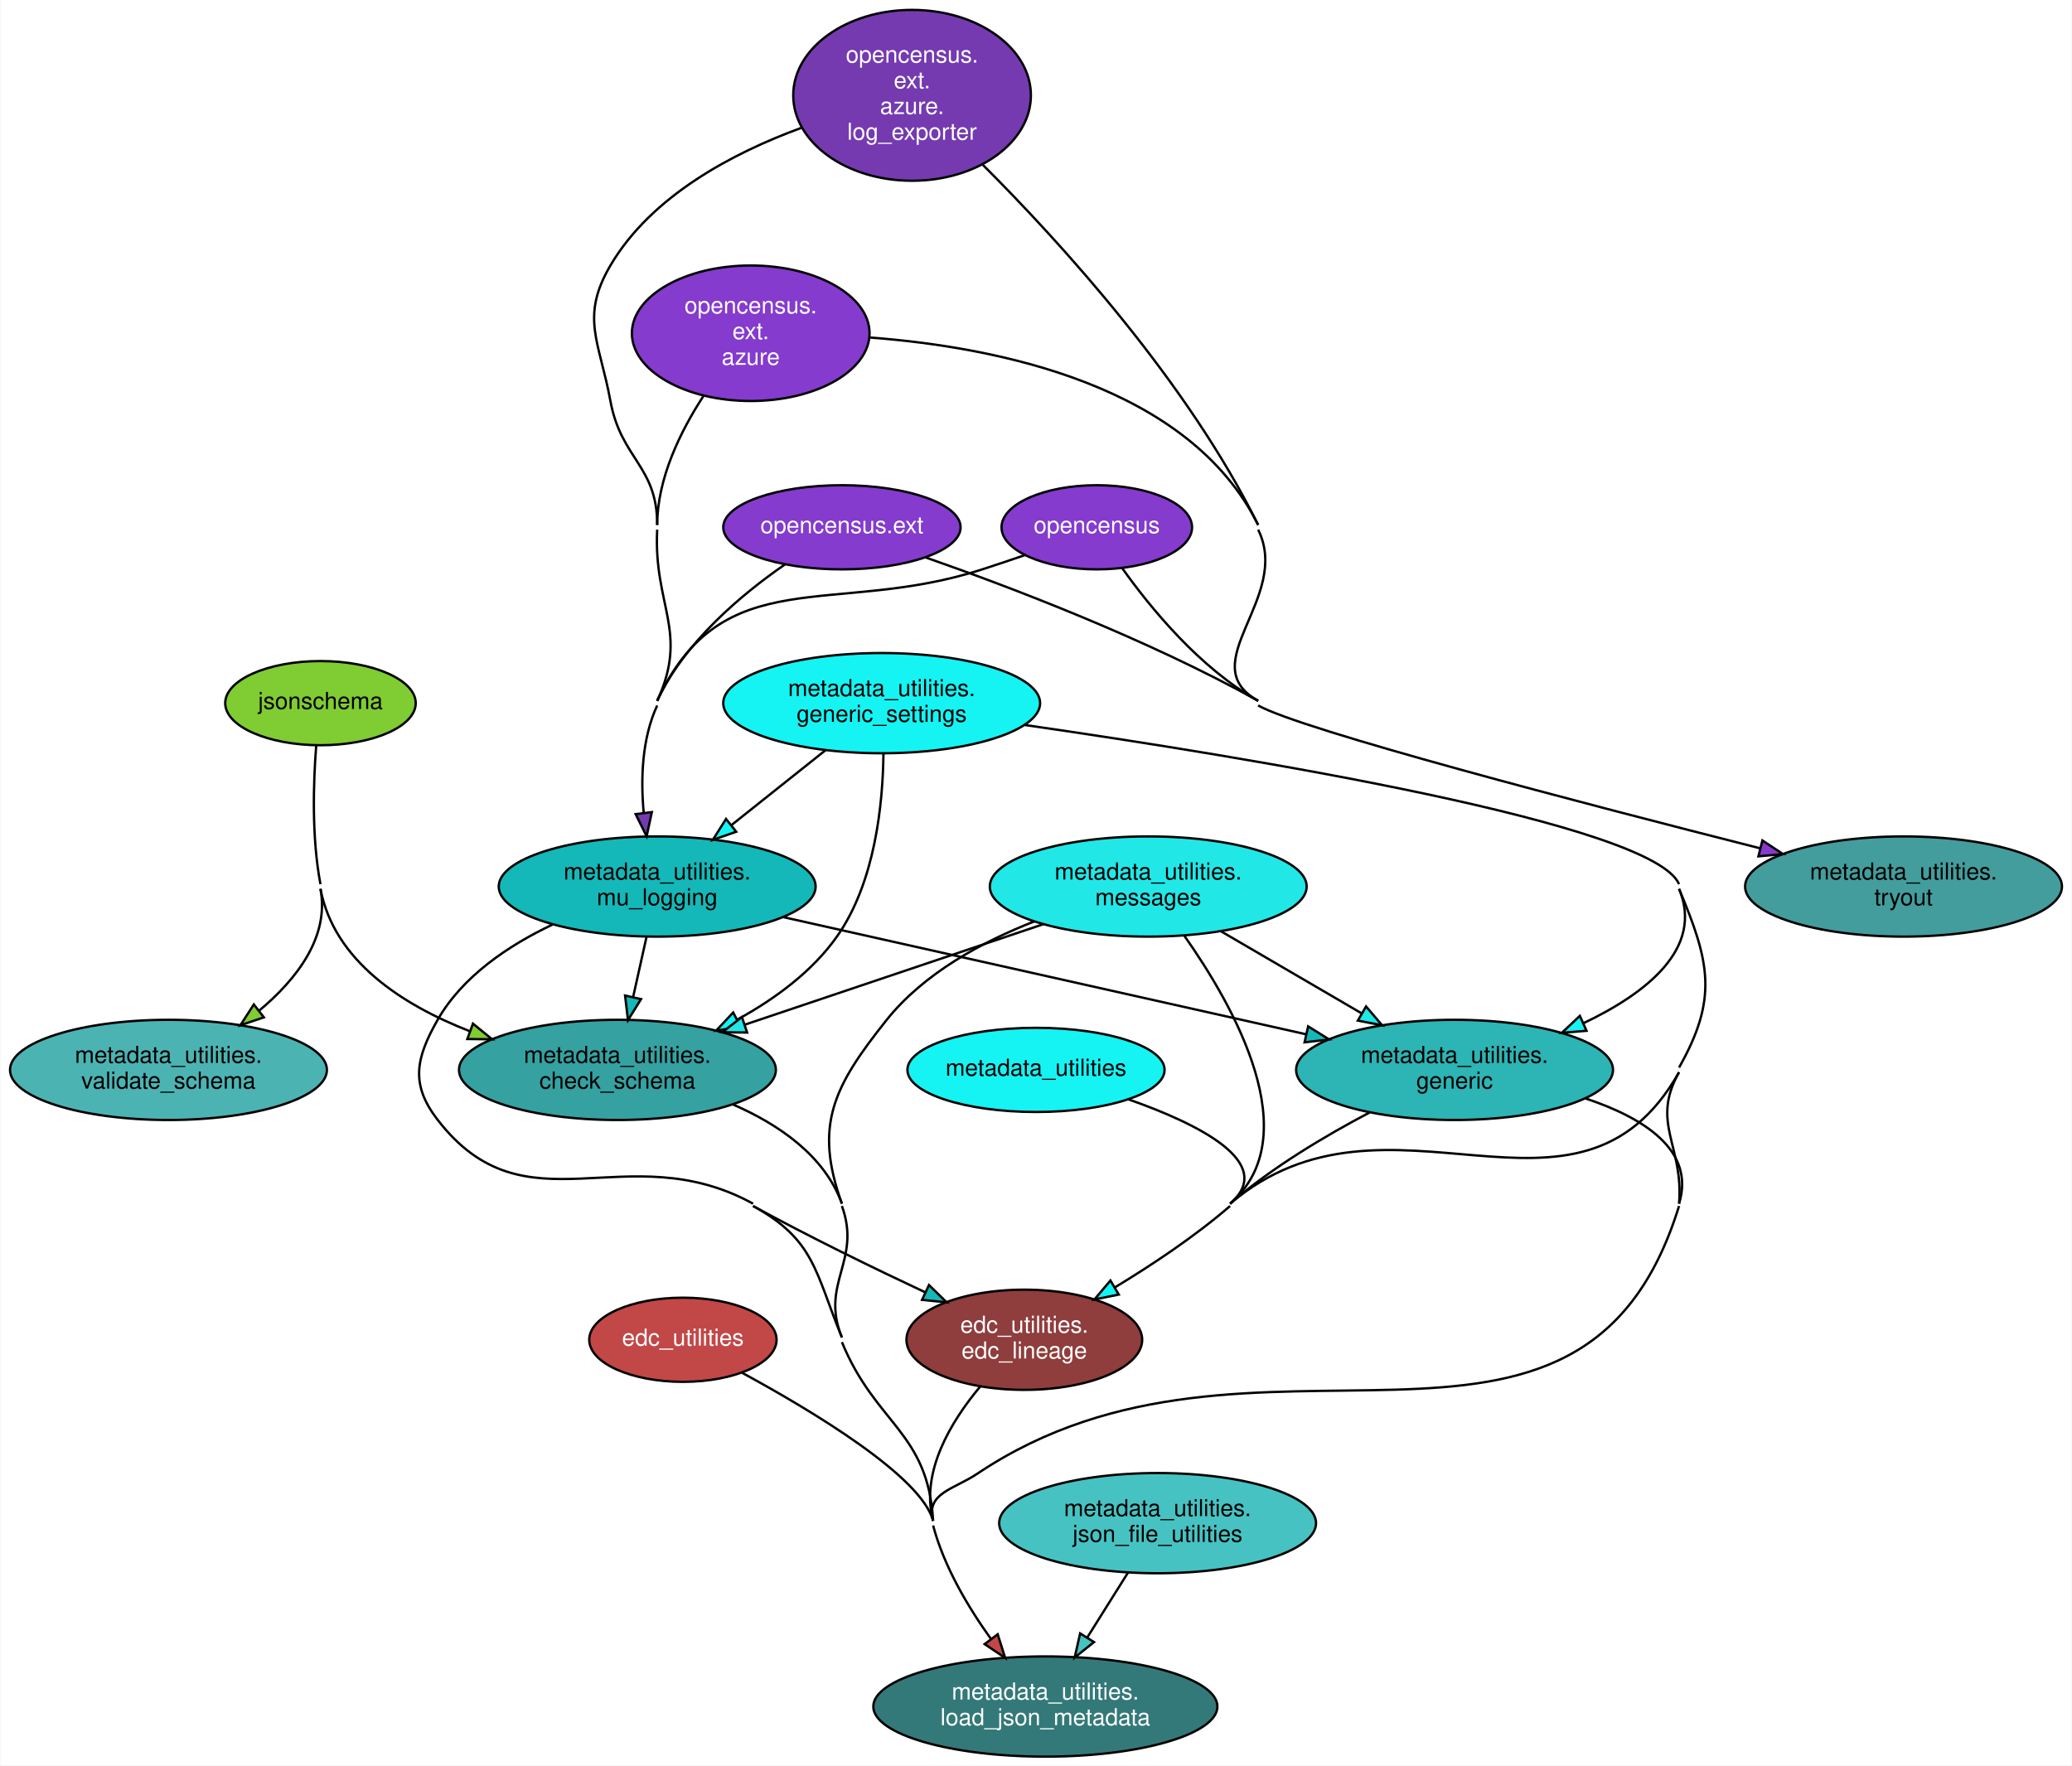
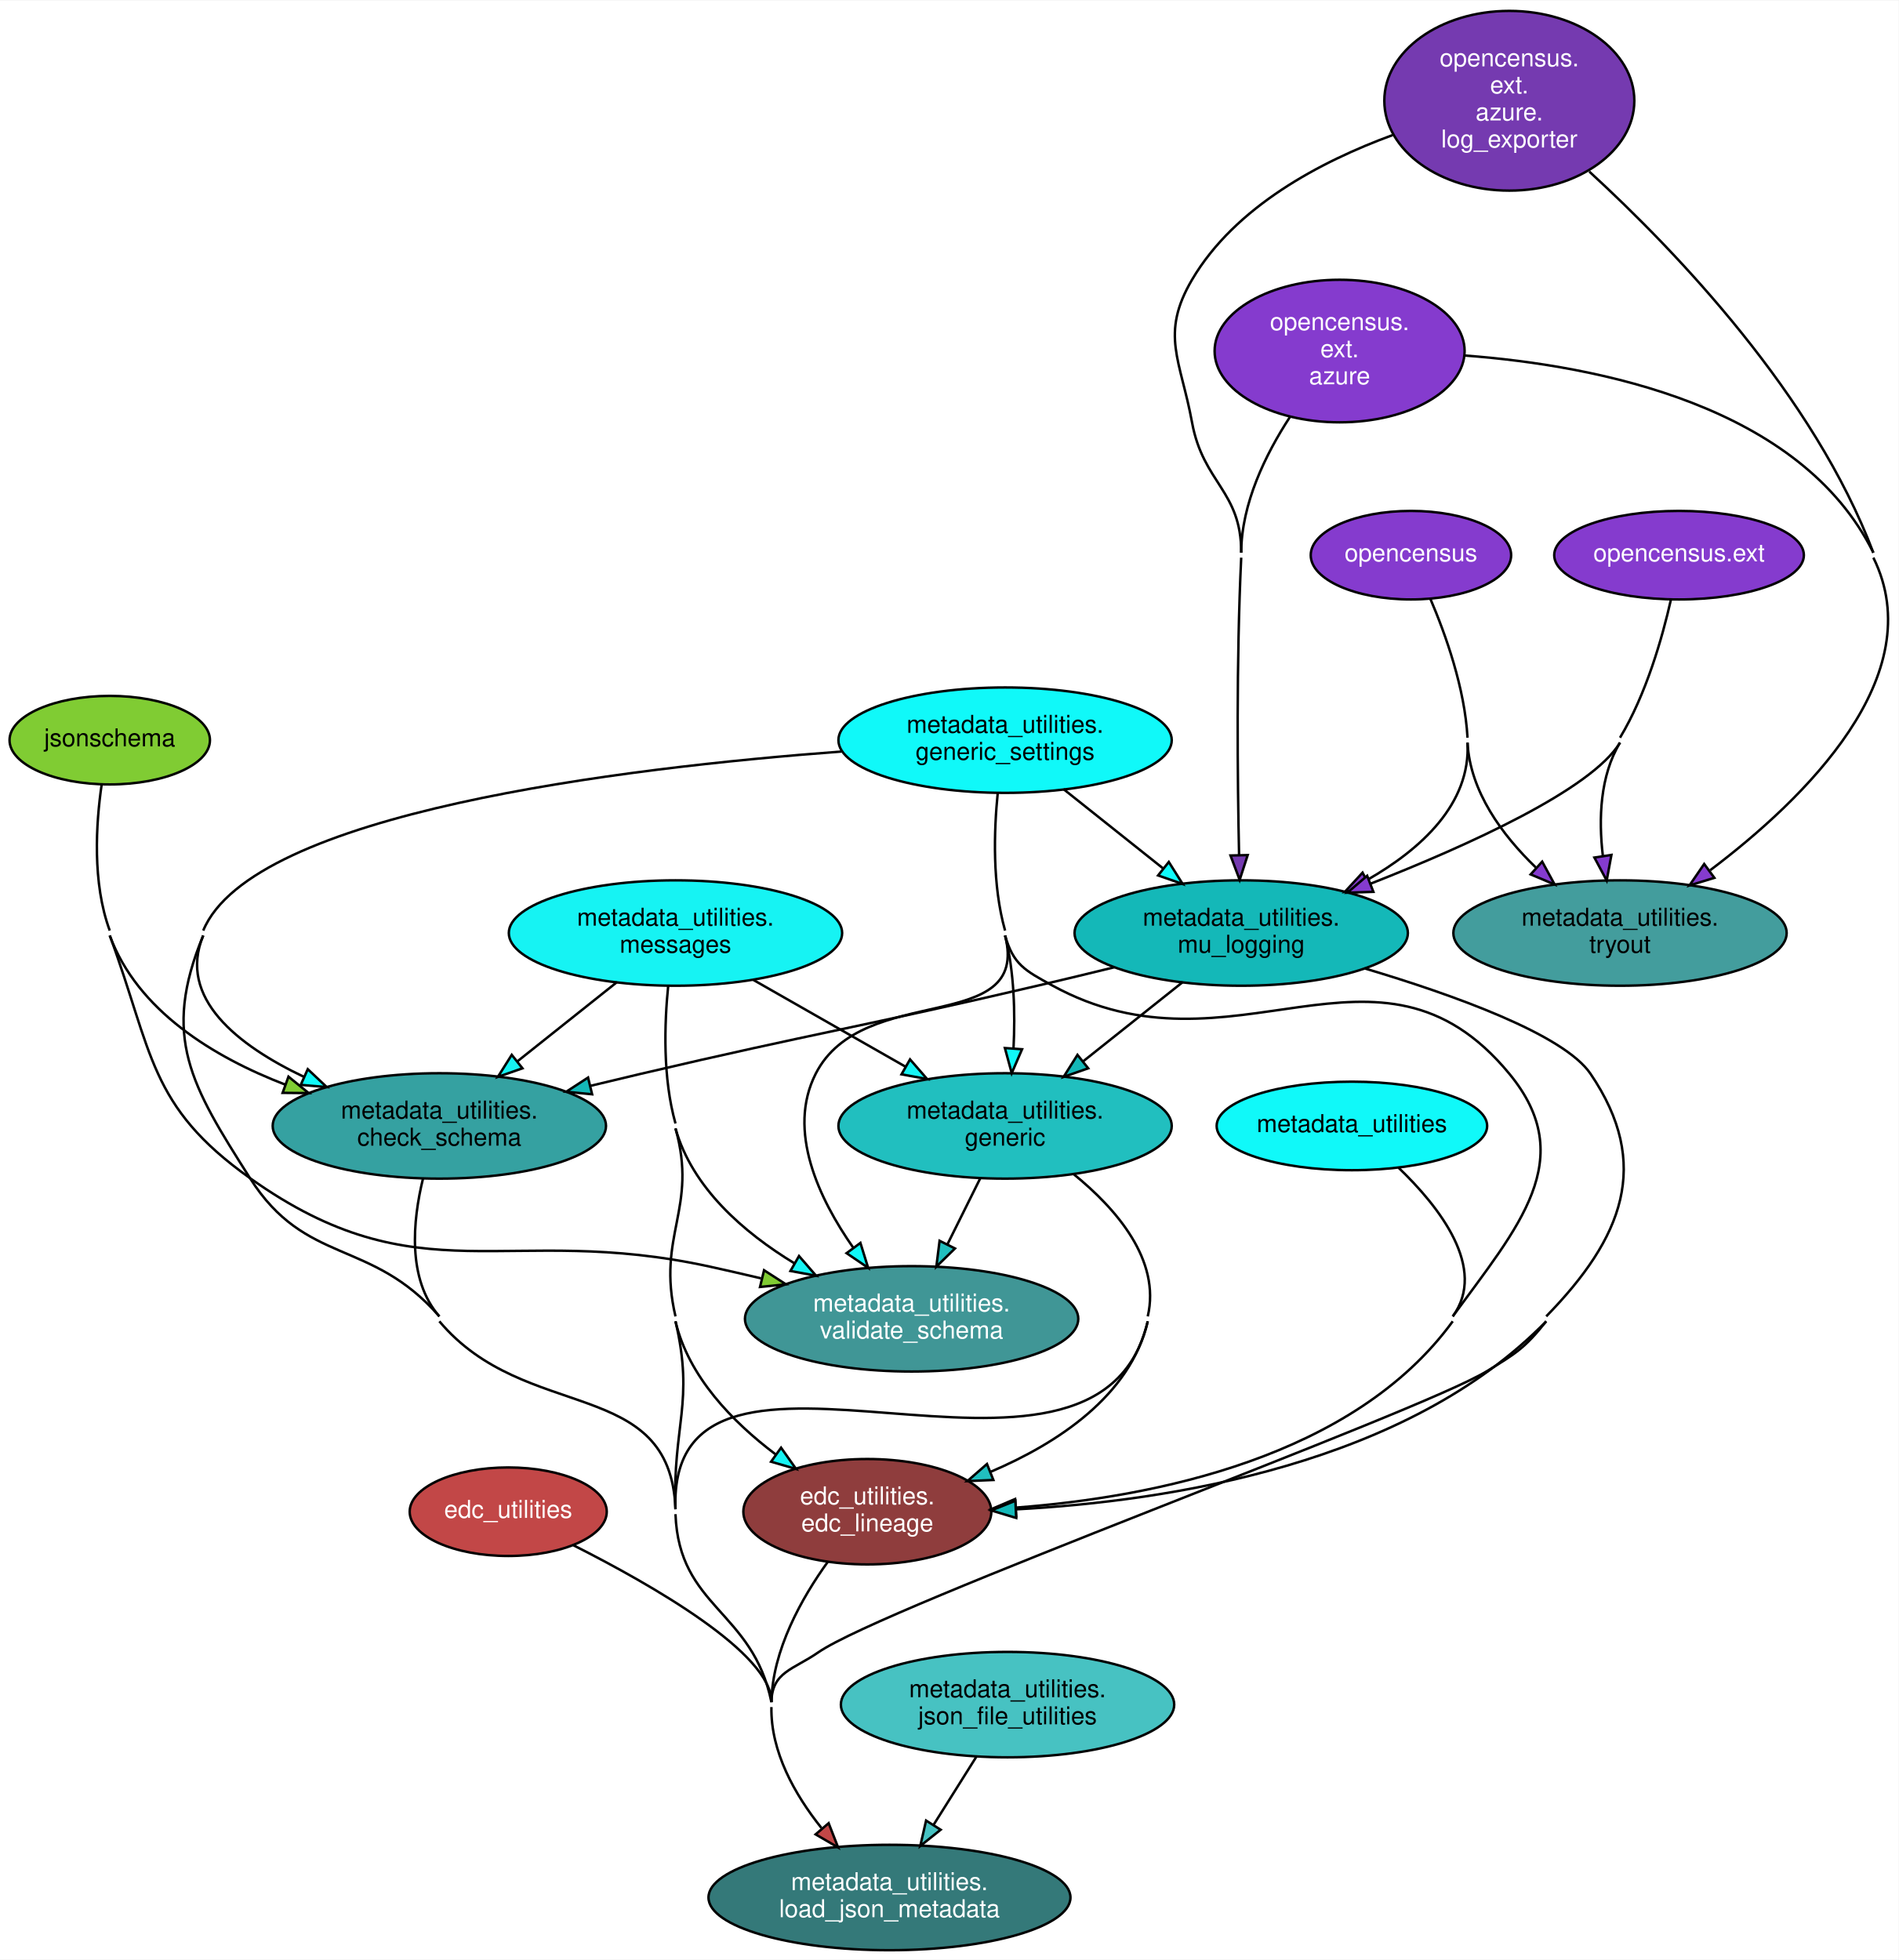
- <svg xmlns="http://www.w3.org/2000/svg" width="886pt" height="755pt" viewBox="0.00 0.00 885.76 755.08">
-   <g id="graph0" class="graph" transform="scale(1 1) rotate(0) translate(4 751.08)">
+ <svg xmlns="http://www.w3.org/2000/svg" width="772pt" height="797pt" viewBox="0.00 0.00 771.91 796.51">
+   <g id="graph0" class="graph" transform="scale(1 1) rotate(0) translate(4 792.51)">
    <style>.edge&gt;path:hover{stroke-width:8}</style>
-     <polygon fill="white" stroke="transparent" points="-4,4 -4,-751.08 881.76,-751.08 881.76,4 -4,4" />
+     <polygon fill="white" stroke="transparent" points="-4,4 -4,-792.51 767.91,-792.51 767.91,4 -4,4" />
    <g id="node1" class="node">
      <style>.edge&gt;path:hover{stroke-width:8}</style>
-       <ellipse fill="#c24747" stroke="black" cx="287.88" cy="-178.07" rx="40.06" ry="18" />
-       <text text-anchor="middle" x="287.88" y="-175.57" font-family="Helvetica,sans-Serif" font-size="10.00" fill="#ffffff">edc_utilities</text>
+       <ellipse fill="#c24747" stroke="black" cx="202.62" cy="-178.07" rx="40.06" ry="18" />
+       <text text-anchor="middle" x="202.62" y="-175.57" font-family="Helvetica,sans-Serif" font-size="10.00" fill="#ffffff">edc_utilities</text>
    </g>
    <g id="node9" class="node">
      <style>.edge&gt;path:hover{stroke-width:8}</style>
-       <ellipse fill="#347979" stroke="black" cx="442.88" cy="-21.21" rx="73.58" ry="21.43" />
-       <text text-anchor="middle" x="442.88" y="-24.21" font-family="Helvetica,sans-Serif" font-size="10.00" fill="#ffffff">metadata_utilities.</text>
-       <text text-anchor="middle" x="442.88" y="-13.21" font-family="Helvetica,sans-Serif" font-size="10.00" fill="#ffffff">load_json_metadata</text>
+       <ellipse fill="#347979" stroke="black" cx="357.62" cy="-21.21" rx="73.58" ry="21.43" />
+       <text text-anchor="middle" x="357.62" y="-24.21" font-family="Helvetica,sans-Serif" font-size="10.00" fill="#ffffff">metadata_utilities.</text>
+       <text text-anchor="middle" x="357.62" y="-13.21" font-family="Helvetica,sans-Serif" font-size="10.00" fill="#ffffff">load_json_metadata</text>
    </g>
    <g id="edge1" class="edge">
      <style>.edge&gt;path:hover{stroke-width:8}</style>
-       <path fill="none" stroke="black" d="M394.88,-98.64C399.53,-81.08 409.81,-63.75 419.67,-50.04" />
-       <polygon fill="#c24747" stroke="black" points="422.5,-52.11 425.7,-42.01 416.9,-47.9 422.5,-52.11" />
-       <path fill="none" stroke="black" d="M313.26,-163.91C343.29,-147.59 389.86,-119.62 394.88,-100.64" />
+       <path fill="none" stroke="black" d="M309.62,-98.64C309.29,-80.48 319.1,-63.09 329.94,-49.5" />
+       <polygon fill="#c24747" stroke="black" points="332.89,-51.43 336.74,-41.56 327.58,-46.88 332.89,-51.43" />
+       <path fill="none" stroke="black" d="M229.18,-164.4C260.99,-148.34 309.98,-120.38 309.62,-100.64" />
    </g>
    <g id="node2" class="node">
      <style>.edge&gt;path:hover{stroke-width:8}</style>
-       <ellipse fill="#8f3d3d" stroke="black" cx="433.88" cy="-178.07" rx="50.41" ry="21.43" />
-       <text text-anchor="middle" x="433.88" y="-181.07" font-family="Helvetica,sans-Serif" font-size="10.00" fill="#ffffff">edc_utilities.</text>
-       <text text-anchor="middle" x="433.88" y="-170.07" font-family="Helvetica,sans-Serif" font-size="10.00" fill="#ffffff">edc_lineage</text>
+       <ellipse fill="#8f3d3d" stroke="black" cx="348.62" cy="-178.07" rx="50.41" ry="21.43" />
+       <text text-anchor="middle" x="348.62" y="-181.07" font-family="Helvetica,sans-Serif" font-size="10.00" fill="#ffffff">edc_utilities.</text>
+       <text text-anchor="middle" x="348.62" y="-170.07" font-family="Helvetica,sans-Serif" font-size="10.00" fill="#ffffff">edc_lineage</text>
    </g>
    <g id="edge2" class="edge">
      <style>.edge&gt;path:hover{stroke-width:8}</style>
-       <path fill="none" stroke="black" d="M415.13,-158.2C402.6,-143.27 389.36,-121.52 394.88,-100.64" />
+       <path fill="none" stroke="black" d="M332.53,-157.68C321.96,-142.99 310,-121.79 309.62,-100.64" />
    </g>
    <g id="node3" class="node">
      <style>.edge&gt;path:hover{stroke-width:8}</style>
-       <ellipse fill="#80cc33" stroke="black" cx="132.88" cy="-450.35" rx="40.74" ry="18" />
-       <text text-anchor="middle" x="132.88" y="-447.85" font-family="Helvetica,sans-Serif" font-size="10.00" fill="#000000">jsonschema</text>
+       <ellipse fill="#80cc33" stroke="black" cx="40.62" cy="-491.77" rx="40.74" ry="18" />
+       <text text-anchor="middle" x="40.62" y="-489.27" font-family="Helvetica,sans-Serif" font-size="10.00" fill="#000000">jsonschema</text>
    </g>
    <g id="node5" class="node">
      <style>.edge&gt;path:hover{stroke-width:8}</style>
-       <ellipse fill="#35a1a1" stroke="black" cx="259.88" cy="-293.49" rx="67.76" ry="21.43" />
-       <text text-anchor="middle" x="259.88" y="-296.49" font-family="Helvetica,sans-Serif" font-size="10.00" fill="#000000">metadata_utilities.</text>
-       <text text-anchor="middle" x="259.88" y="-285.49" font-family="Helvetica,sans-Serif" font-size="10.00" fill="#000000">check_schema</text>
+       <ellipse fill="#35a1a1" stroke="black" cx="174.62" cy="-334.92" rx="67.76" ry="21.43" />
+       <text text-anchor="middle" x="174.62" y="-337.92" font-family="Helvetica,sans-Serif" font-size="10.00" fill="#000000">metadata_utilities.</text>
+       <text text-anchor="middle" x="174.62" y="-326.92" font-family="Helvetica,sans-Serif" font-size="10.00" fill="#000000">check_schema</text>
    </g>
    <g id="edge3" class="edge">
      <style>.edge&gt;path:hover{stroke-width:8}</style>
-       <path fill="none" stroke="black" d="M132.88,-370.92C138.74,-340.15 167.75,-321.36 196.56,-310.11" />
-       <polygon fill="#80cc33" stroke="black" points="198.09,-313.28 206.29,-306.58 195.7,-306.7 198.09,-313.28" />
+       <path fill="none" stroke="black" d="M40.62,-412.35C51.91,-381.74 82.8,-362.95 112.08,-351.67" />
+       <polygon fill="#80cc33" stroke="black" points="113.28,-354.96 121.5,-348.27 110.9,-348.37 113.28,-354.96" />
    </g>
    <g id="node13" class="node">
      <style>.edge&gt;path:hover{stroke-width:8}</style>
-       <ellipse fill="#4cb3b3" stroke="black" cx="67.88" cy="-293.49" rx="67.76" ry="21.43" />
-       <text text-anchor="middle" x="67.88" y="-296.49" font-family="Helvetica,sans-Serif" font-size="10.00" fill="#000000">metadata_utilities.</text>
-       <text text-anchor="middle" x="67.88" y="-285.49" font-family="Helvetica,sans-Serif" font-size="10.00" fill="#000000">validate_schema</text>
+       <ellipse fill="#409696" stroke="black" cx="366.62" cy="-256.49" rx="67.76" ry="21.43" />
+       <text text-anchor="middle" x="366.62" y="-259.49" font-family="Helvetica,sans-Serif" font-size="10.00" fill="#ffffff">metadata_utilities.</text>
+       <text text-anchor="middle" x="366.62" y="-248.49" font-family="Helvetica,sans-Serif" font-size="10.00" fill="#ffffff">validate_schema</text>
    </g>
    <g id="edge4" class="edge">
      <style>.edge&gt;path:hover{stroke-width:8}</style>
-       <path fill="none" stroke="black" d="M132.88,-370.92C136.8,-350.33 122.68,-332.22 106.61,-318.79" />
-       <polygon fill="#80cc33" stroke="black" points="108.68,-315.97 98.64,-312.59 104.38,-321.49 108.68,-315.97" />
-       <path fill="none" stroke="black" d="M131.06,-432.17C129.84,-416.57 129.06,-392.99 132.88,-372.92" />
+       <path fill="none" stroke="black" d="M37.34,-473.79C35.02,-457.9 33.45,-433.76 40.62,-414.35" />
+       <path fill="none" stroke="black" d="M40.62,-412.35C58.15,-364.84 56.36,-343.06 97.62,-313.71 166.58,-264.63 201.95,-295.84 284.62,-277.71 291.35,-276.23 298.38,-274.61 305.37,-272.96" />
+       <polygon fill="#80cc33" stroke="black" points="306.63,-276.25 315.53,-270.52 304.99,-269.45 306.63,-276.25" />
    </g>
    <g id="node4" class="node">
      <style>.edge&gt;path:hover{stroke-width:8}</style>
-       <ellipse fill="#16f3f3" stroke="black" cx="438.88" cy="-293.49" rx="54.99" ry="18" />
-       <text text-anchor="middle" x="438.88" y="-290.99" font-family="Helvetica,sans-Serif" font-size="10.00" fill="#000000">metadata_utilities</text>
+       <ellipse fill="#10f9f9" stroke="black" cx="545.62" cy="-334.92" rx="54.99" ry="18" />
+       <text text-anchor="middle" x="545.62" y="-332.42" font-family="Helvetica,sans-Serif" font-size="10.00" fill="#000000">metadata_utilities</text>
    </g>
    <g id="edge5" class="edge">
      <style>.edge&gt;path:hover{stroke-width:8}</style>
-       <path fill="none" stroke="black" d="M521.88,-235.28C506.84,-222.28 488.53,-210.1 472.52,-200.42" />
-       <polygon fill="#16f3f3" stroke="black" points="474.28,-197.4 463.89,-195.32 470.71,-203.42 474.28,-197.4" />
-       <path fill="none" stroke="black" d="M478.46,-280.87C508.67,-270.26 541.97,-253.63 521.88,-236.28" />
+       <path fill="none" stroke="black" d="M586.62,-255.49C546.33,-200.17 465.38,-184.01 409.14,-179.75" />
+       <polygon fill="#10f9f9" stroke="black" points="409.15,-176.24 398.94,-179.08 408.69,-183.23 409.15,-176.24" />
+       <path fill="none" stroke="black" d="M564.57,-317.95C581.24,-301.95 600.8,-276.97 586.62,-257.49" />
    </g>
    <g id="edge6" class="edge">
      <style>.edge&gt;path:hover{stroke-width:8}</style>
-       <path fill="none" stroke="black" d="M309.08,-278.79C328.71,-270.28 348.43,-256.89 355.88,-236.28" />
-       <path fill="none" stroke="black" d="M355.88,-235.28C364.38,-211.78 346.39,-202.18 355.88,-179.07" />
+       <path fill="none" stroke="black" d="M167.97,-313.51C163.81,-296.47 161.44,-272.59 174.62,-257.49" />
    </g>
    <g id="node6" class="node">
      <style>.edge&gt;path:hover{stroke-width:8}</style>
-       <ellipse fill="#2db4b4" stroke="black" cx="617.88" cy="-293.49" rx="67.76" ry="21.43" />
-       <text text-anchor="middle" x="617.88" y="-296.49" font-family="Helvetica,sans-Serif" font-size="10.00" fill="#000000">metadata_utilities.</text>
-       <text text-anchor="middle" x="617.88" y="-285.49" font-family="Helvetica,sans-Serif" font-size="10.00" fill="#000000">generic</text>
+       <ellipse fill="#21bfbf" stroke="black" cx="404.62" cy="-334.92" rx="67.76" ry="21.43" />
+       <text text-anchor="middle" x="404.62" y="-337.92" font-family="Helvetica,sans-Serif" font-size="10.00" fill="#000000">metadata_utilities.</text>
+       <text text-anchor="middle" x="404.62" y="-326.92" font-family="Helvetica,sans-Serif" font-size="10.00" fill="#000000">generic</text>
    </g>
    <g id="edge7" class="edge">
      <style>.edge&gt;path:hover{stroke-width:8}</style>
-       <path fill="none" stroke="black" d="M581.63,-275.32C562.72,-265.39 539.86,-251.81 521.88,-236.28" />
+       <path fill="none" stroke="black" d="M462.62,-255.49C455.52,-225.19 425.99,-205.92 398.77,-194.3" />
+       <polygon fill="#21bfbf" stroke="black" points="399.86,-190.97 389.28,-190.51 397.26,-197.47 399.86,-190.97" />
    </g>
    <g id="edge8" class="edge">
      <style>.edge&gt;path:hover{stroke-width:8}</style>
-       <path fill="none" stroke="black" d="M673.76,-281.32C698.64,-273.07 720.95,-259.16 713.88,-236.28" />
-       <path fill="none" stroke="black" d="M713.88,-235.28C671.8,-98.92 532.43,-200.29 413.88,-120.85 403.64,-113.99 391.73,-112.56 394.88,-100.64" />
+       <path fill="none" stroke="black" d="M432.46,-315.35C449.84,-301.22 467.98,-280.36 462.62,-257.49" />
+       <path fill="none" stroke="black" d="M462.62,-255.49C441.66,-166.07 267.22,-270.85 270.62,-179.07" />
+     </g>
+     <g id="edge9" class="edge">
+       <style>.edge&gt;path:hover{stroke-width:8}</style>
+       <path fill="none" stroke="black" d="M394.63,-313.84C390.52,-305.57 385.67,-295.82 381.18,-286.78" />
+       <polygon fill="#21bfbf" stroke="black" points="384.25,-285.1 376.67,-277.7 377.99,-288.22 384.25,-285.1" />
    </g>
    <g id="node7" class="node">
      <style>.edge&gt;path:hover{stroke-width:8}</style>
-       <ellipse fill="#16f3f3" stroke="black" cx="372.88" cy="-450.35" rx="67.76" ry="21.43" />
-       <text text-anchor="middle" x="372.88" y="-453.35" font-family="Helvetica,sans-Serif" font-size="10.00" fill="#000000">metadata_utilities.</text>
-       <text text-anchor="middle" x="372.88" y="-442.35" font-family="Helvetica,sans-Serif" font-size="10.00" fill="#000000">generic_settings</text>
-     </g>
-     <g id="edge9" class="edge">
-       <style>.edge&gt;path:hover{stroke-width:8}</style>
-       <path fill="none" stroke="black" d="M713.88,-292.49C670.11,-215.1 589.71,-293.77 521.88,-236.28" />
-       <path fill="none" stroke="black" d="M713.88,-370.92C727.04,-339.6 730.61,-324.06 713.88,-294.49" />
+       <ellipse fill="#10f9f9" stroke="black" cx="404.62" cy="-491.77" rx="67.76" ry="21.43" />
+       <text text-anchor="middle" x="404.62" y="-494.77" font-family="Helvetica,sans-Serif" font-size="10.00" fill="#000000">metadata_utilities.</text>
+       <text text-anchor="middle" x="404.62" y="-483.77" font-family="Helvetica,sans-Serif" font-size="10.00" fill="#000000">generic_settings</text>
    </g>
    <g id="edge10" class="edge">
      <style>.edge&gt;path:hover{stroke-width:8}</style>
-       <path fill="none" stroke="black" d="M373.64,-428.97C373.43,-407.61 370.19,-373.99 353.88,-350.71 343.3,-335.6 327.25,-323.88 311.39,-315.14" />
-       <polygon fill="#16f3f3" stroke="black" points="312.61,-311.82 302.12,-310.33 309.39,-318.04 312.61,-311.82" />
+       <path fill="none" stroke="black" d="M404.62,-412.35C407.98,-400.48 412.82,-398.08 423.62,-392.13 497.36,-351.49 556.03,-421.08 609.62,-356.13 638.27,-321.41 613.12,-293.88 586.62,-257.49" />
    </g>
    <g id="edge11" class="edge">
      <style>.edge&gt;path:hover{stroke-width:8}</style>
-       <path fill="none" stroke="black" d="M713.88,-370.92C724.56,-345.51 699.93,-326.26 672.94,-313.44" />
-       <polygon fill="#16f3f3" stroke="black" points="674.31,-310.22 663.75,-309.34 671.46,-316.61 674.31,-310.22" />
-       <path fill="none" stroke="black" d="M434.13,-441C529.3,-427.26 703,-398.82 713.88,-372.92" />
+       <path fill="none" stroke="black" d="M78.62,-412.35C68.07,-386.88 92.7,-367.64 119.65,-354.83" />
+       <polygon fill="#10f9f9" stroke="black" points="121.12,-358 128.83,-350.73 118.27,-351.61 121.12,-358" />
    </g>
    <g id="edge12" class="edge">
      <style>.edge&gt;path:hover{stroke-width:8}</style>
-       <path fill="none" stroke="black" d="M713.88,-292.49C701.58,-270.75 715.95,-261.18 713.88,-236.28" />
+       <path fill="none" stroke="black" d="M404.62,-412.35C408.37,-397.59 408.76,-380.71 408.05,-366.57" />
+       <polygon fill="#10f9f9" stroke="black" points="411.52,-366.1 407.32,-356.37 404.54,-366.59 411.52,-366.1" />
+     </g>
+     <g id="edge13" class="edge">
+       <style>.edge&gt;path:hover{stroke-width:8}</style>
+       <path fill="none" stroke="black" d="M338.16,-487.15C248.71,-480.47 98.45,-462.21 78.62,-414.35" />
+       <path fill="none" stroke="black" d="M270.62,-177.07C272.03,-138.96 302.03,-138.01 309.62,-100.64" />
+       <path fill="none" stroke="black" d="M78.62,-412.35C61.53,-371.1 73.7,-351.41 97.62,-313.71 120.31,-277.92 146.76,-289.42 174.62,-257.49" />
+       <path fill="none" stroke="black" d="M174.62,-255.49C209.69,-213.73 268.6,-233.57 270.62,-179.07" />
    </g>
    <g id="node11" class="node">
      <style>.edge&gt;path:hover{stroke-width:8}</style>
-       <ellipse fill="#14b8b8" stroke="black" cx="276.88" cy="-371.92" rx="67.76" ry="21.43" />
-       <text text-anchor="middle" x="276.88" y="-374.92" font-family="Helvetica,sans-Serif" font-size="10.00" fill="#000000">metadata_utilities.</text>
-       <text text-anchor="middle" x="276.88" y="-363.92" font-family="Helvetica,sans-Serif" font-size="10.00" fill="#000000">mu_logging</text>
-     </g>
-     <g id="edge13" class="edge">
-       <style>.edge&gt;path:hover{stroke-width:8}</style>
-       <path fill="none" stroke="black" d="M349.15,-430.45C336.92,-420.72 321.84,-408.71 308.62,-398.18" />
-       <polygon fill="#16f3f3" stroke="black" points="310.68,-395.35 300.67,-391.86 306.32,-400.82 310.68,-395.35" />
+       <ellipse fill="#14b8b8" stroke="black" cx="500.62" cy="-413.35" rx="67.76" ry="21.43" />
+       <text text-anchor="middle" x="500.62" y="-416.35" font-family="Helvetica,sans-Serif" font-size="10.00" fill="#000000">metadata_utilities.</text>
+       <text text-anchor="middle" x="500.62" y="-405.35" font-family="Helvetica,sans-Serif" font-size="10.00" fill="#000000">mu_logging</text>
+     </g>
+     <g id="edge14" class="edge">
+       <style>.edge&gt;path:hover{stroke-width:8}</style>
+       <path fill="none" stroke="black" d="M428.35,-471.88C440.58,-462.14 455.66,-450.13 468.88,-439.61" />
+       <polygon fill="#10f9f9" stroke="black" points="471.18,-442.25 476.83,-433.28 466.82,-436.77 471.18,-442.25" />
+     </g>
+     <g id="edge15" class="edge">
+       <style>.edge&gt;path:hover{stroke-width:8}</style>
+       <path fill="none" stroke="black" d="M404.62,-412.35C415.06,-371.28 346.81,-393.91 327.62,-356.13 315.87,-333 328.86,-305.46 342.92,-285.36" />
+       <polygon fill="#10f9f9" stroke="black" points="345.8,-287.36 348.94,-277.24 340.18,-283.19 345.8,-287.36" />
+       <path fill="none" stroke="black" d="M401.66,-470.57C400.07,-454.92 399.37,-432.86 404.62,-414.35" />
    </g>
    <g id="node8" class="node">
      <style>.edge&gt;path:hover{stroke-width:8}</style>
-       <ellipse fill="#47c2c2" stroke="black" cx="490.88" cy="-99.64" rx="67.76" ry="21.43" />
-       <text text-anchor="middle" x="490.88" y="-102.64" font-family="Helvetica,sans-Serif" font-size="10.00" fill="#000000">metadata_utilities.</text>
-       <text text-anchor="middle" x="490.88" y="-91.64" font-family="Helvetica,sans-Serif" font-size="10.00" fill="#000000">json_file_utilities</text>
-     </g>
-     <g id="edge14" class="edge">
-       <style>.edge&gt;path:hover{stroke-width:8}</style>
-       <path fill="none" stroke="black" d="M478.27,-78.56C472.92,-70.05 466.6,-59.97 460.78,-50.71" />
-       <polygon fill="#47c2c2" stroke="black" points="463.69,-48.77 455.41,-42.16 457.76,-52.49 463.69,-48.77" />
+       <ellipse fill="#47c2c2" stroke="black" cx="405.62" cy="-99.64" rx="67.76" ry="21.43" />
+       <text text-anchor="middle" x="405.62" y="-102.64" font-family="Helvetica,sans-Serif" font-size="10.00" fill="#000000">metadata_utilities.</text>
+       <text text-anchor="middle" x="405.62" y="-91.64" font-family="Helvetica,sans-Serif" font-size="10.00" fill="#000000">json_file_utilities</text>
+     </g>
+     <g id="edge16" class="edge">
+       <style>.edge&gt;path:hover{stroke-width:8}</style>
+       <path fill="none" stroke="black" d="M393.01,-78.56C387.66,-70.05 381.33,-59.97 375.52,-50.71" />
+       <polygon fill="#47c2c2" stroke="black" points="378.43,-48.77 370.14,-42.16 372.5,-52.49 378.43,-48.77" />
    </g>
    <g id="node10" class="node">
      <style>.edge&gt;path:hover{stroke-width:8}</style>
-       <ellipse fill="#22e7e7" stroke="black" cx="486.88" cy="-371.92" rx="67.76" ry="21.43" />
-       <text text-anchor="middle" x="486.88" y="-374.92" font-family="Helvetica,sans-Serif" font-size="10.00" fill="#000000">metadata_utilities.</text>
-       <text text-anchor="middle" x="486.88" y="-363.92" font-family="Helvetica,sans-Serif" font-size="10.00" fill="#000000">messages</text>
-     </g>
-     <g id="edge15" class="edge">
-       <style>.edge&gt;path:hover{stroke-width:8}</style>
-       <path fill="none" stroke="black" d="M502.3,-350.88C523.42,-320.94 555.14,-265.02 521.88,-236.28" />
-     </g>
-     <g id="edge16" class="edge">
-       <style>.edge&gt;path:hover{stroke-width:8}</style>
-       <path fill="none" stroke="black" d="M442.31,-355.91C405.64,-343.57 353.54,-326.03 314.4,-312.85" />
-       <polygon fill="#22e7e7" stroke="black" points="315.34,-309.47 304.74,-309.6 313.11,-316.1 315.34,-309.47" />
+       <ellipse fill="#16f3f3" stroke="black" cx="270.62" cy="-413.35" rx="67.76" ry="21.43" />
+       <text text-anchor="middle" x="270.62" y="-416.35" font-family="Helvetica,sans-Serif" font-size="10.00" fill="#000000">metadata_utilities.</text>
+       <text text-anchor="middle" x="270.62" y="-405.35" font-family="Helvetica,sans-Serif" font-size="10.00" fill="#000000">messages</text>
    </g>
    <g id="edge17" class="edge">
      <style>.edge&gt;path:hover{stroke-width:8}</style>
-       <path fill="none" stroke="black" d="M517.6,-353C535.7,-342.44 558.79,-328.97 578.25,-317.61" />
-       <polygon fill="#22e7e7" stroke="black" points="580.03,-320.63 586.91,-312.56 576.51,-314.58 580.03,-320.63" />
+       <path fill="none" stroke="black" d="M270.62,-255.49C275.91,-232.97 293.88,-214.55 311.24,-201.45" />
+       <polygon fill="#16f3f3" stroke="black" points="313.55,-204.1 319.65,-195.44 309.48,-198.4 313.55,-204.1" />
    </g>
    <g id="edge18" class="edge">
      <style>.edge&gt;path:hover{stroke-width:8}</style>
-       <path fill="none" stroke="black" d="M438.26,-357.04C415.9,-348.31 390.86,-334.8 374.88,-314.71 352.56,-286.63 343.69,-270.01 355.88,-236.28" />
+       <path fill="none" stroke="black" d="M246.89,-393.45C234.66,-383.72 219.57,-371.71 206.35,-361.18" />
+       <polygon fill="#16f3f3" stroke="black" points="208.41,-358.35 198.41,-354.86 204.05,-363.82 208.41,-358.35" />
    </g>
    <g id="edge19" class="edge">
      <style>.edge&gt;path:hover{stroke-width:8}</style>
-       <path fill="none" stroke="black" d="M317.88,-235.28C341.84,-222.16 369.33,-208.77 391.53,-198.36" />
-       <polygon fill="#14b8b8" stroke="black" points="393.11,-201.48 400.69,-194.08 390.15,-195.14 393.11,-201.48" />
+       <path fill="none" stroke="black" d="M302.03,-394.43C320.55,-383.87 344.17,-370.39 364.08,-359.04" />
+       <polygon fill="#16f3f3" stroke="black" points="365.98,-361.98 372.93,-353.99 362.51,-355.9 365.98,-361.98" />
    </g>
    <g id="edge20" class="edge">
      <style>.edge&gt;path:hover{stroke-width:8}</style>
-       <path fill="none" stroke="black" d="M272.33,-350.44C270.56,-342.49 268.5,-333.23 266.57,-324.56" />
-       <polygon fill="#14b8b8" stroke="black" points="269.98,-323.77 264.39,-314.76 263.15,-325.29 269.98,-323.77" />
+       <path fill="none" stroke="black" d="M270.62,-333.92C279.83,-301.22 262.85,-290.56 270.62,-257.49" />
+       <path fill="none" stroke="black" d="M270.62,-255.49C278.39,-222.43 269.36,-213.01 270.62,-179.07" />
+       <path fill="none" stroke="black" d="M267.68,-392.14C266.09,-376.5 265.4,-354.44 270.62,-335.92" />
    </g>
    <g id="edge21" class="edge">
      <style>.edge&gt;path:hover{stroke-width:8}</style>
-       <path fill="none" stroke="black" d="M330.54,-358.89C391.16,-345.31 489.75,-323.21 554.22,-308.76" />
-       <polygon fill="#14b8b8" stroke="black" points="555.27,-312.11 564.26,-306.51 553.73,-305.28 555.27,-312.11" />
+       <path fill="none" stroke="black" d="M270.62,-333.92C277.44,-309.7 298.41,-291.56 319.01,-279.04" />
+       <polygon fill="#16f3f3" stroke="black" points="320.84,-282.03 327.78,-274.02 317.36,-275.95 320.84,-282.03" />
    </g>
    <g id="edge22" class="edge">
      <style>.edge&gt;path:hover{stroke-width:8}</style>
-       <path fill="none" stroke="black" d="M317.88,-235.28C344.33,-220.8 344.42,-206.96 355.88,-179.07" />
-       <path fill="none" stroke="black" d="M355.88,-177.07C370.37,-141.79 392.67,-138.71 394.88,-100.64" />
-       <path fill="none" stroke="black" d="M232.07,-355.62C213.39,-346.77 193.58,-333.56 182.88,-314.71 173.58,-298.3 171.39,-287.23 182.88,-272.28 220.71,-223.04 263.41,-266.1 317.88,-236.28" />
+       <path fill="none" stroke="black" d="M624.62,-255.49C568.06,-197.5 471.7,-182.37 409.11,-179.03" />
+       <polygon fill="#14b8b8" stroke="black" points="409.13,-175.53 398.98,-178.58 408.81,-182.52 409.13,-175.53" />
+       <path fill="none" stroke="black" d="M550.71,-399C587.08,-388.17 631.74,-372.14 642.62,-356.13 667.67,-319.27 655.73,-289.4 624.62,-257.49" />
+     </g>
+     <g id="edge23" class="edge">
+       <style>.edge&gt;path:hover{stroke-width:8}</style>
+       <path fill="none" stroke="black" d="M449.05,-399.44C438.97,-396.97 428.47,-394.44 418.62,-392.13 346.81,-375.3 328.43,-372.96 256.62,-356.13 250,-354.58 243.09,-352.93 236.21,-351.26" />
+       <polygon fill="#14b8b8" stroke="black" points="236.73,-347.79 226.19,-348.82 235.08,-354.59 236.73,-347.79" />
+     </g>
+     <g id="edge24" class="edge">
+       <style>.edge&gt;path:hover{stroke-width:8}</style>
+       <path fill="none" stroke="black" d="M476.89,-393.45C464.66,-383.72 449.57,-371.71 436.35,-361.18" />
+       <polygon fill="#14b8b8" stroke="black" points="438.41,-358.35 428.41,-354.86 434.05,-363.82 438.41,-358.35" />
+     </g>
+     <g id="edge25" class="edge">
+       <style>.edge&gt;path:hover{stroke-width:8}</style>
+       <path fill="none" stroke="black" d="M624.62,-255.49C615.9,-244.61 612.51,-242.56 600.62,-235.28 572.65,-218.17 355.54,-139.56 328.62,-120.85 318.49,-113.82 309.84,-112.97 309.62,-100.64" />
    </g>
    <g id="node12" class="node">
      <style>.edge&gt;path:hover{stroke-width:8}</style>
-       <ellipse fill="#439d9d" stroke="black" cx="809.88" cy="-371.92" rx="67.76" ry="21.43" />
-       <text text-anchor="middle" x="809.88" y="-374.92" font-family="Helvetica,sans-Serif" font-size="10.00" fill="#000000">metadata_utilities.</text>
-       <text text-anchor="middle" x="809.88" y="-363.92" font-family="Helvetica,sans-Serif" font-size="10.00" fill="#000000">tryout</text>
+       <ellipse fill="#439d9d" stroke="black" cx="654.62" cy="-413.35" rx="67.76" ry="21.43" />
+       <text text-anchor="middle" x="654.62" y="-416.35" font-family="Helvetica,sans-Serif" font-size="10.00" fill="#000000">metadata_utilities.</text>
+       <text text-anchor="middle" x="654.62" y="-405.35" font-family="Helvetica,sans-Serif" font-size="10.00" fill="#000000">tryout</text>
    </g>
    <g id="node14" class="node">
      <style>.edge&gt;path:hover{stroke-width:8}</style>
-       <ellipse fill="#853bce" stroke="black" cx="464.88" cy="-525.56" rx="40.74" ry="18" />
-       <text text-anchor="middle" x="464.88" y="-523.06" font-family="Helvetica,sans-Serif" font-size="10.00" fill="#ffffff">opencensus</text>
-     </g>
-     <g id="edge23" class="edge">
-       <style>.edge&gt;path:hover{stroke-width:8}</style>
-       <path fill="none" stroke="black" d="M434.11,-513.66C428.08,-511.59 421.79,-509.47 415.88,-507.56 352.48,-487.06 304.94,-511.79 276.88,-451.35" />
-     </g>
-     <g id="edge24" class="edge">
-       <style>.edge&gt;path:hover{stroke-width:8}</style>
-       <path fill="none" stroke="black" d="M475.74,-508.08C487.84,-491.1 509.02,-465.21 533.88,-451.35" />
+       <ellipse fill="#853bce" stroke="black" cx="569.62" cy="-566.98" rx="40.74" ry="18" />
+       <text text-anchor="middle" x="569.62" y="-564.48" font-family="Helvetica,sans-Serif" font-size="10.00" fill="#ffffff">opencensus</text>
+     </g>
+     <g id="edge26" class="edge">
+       <style>.edge&gt;path:hover{stroke-width:8}</style>
+       <path fill="none" stroke="black" d="M577.5,-549.28C583.73,-534.72 591.53,-512.86 592.62,-492.77" />
+       <path fill="none" stroke="black" d="M592.62,-490.77C593.96,-465.81 573.69,-447.42 551.84,-434.94" />
+       <polygon fill="#853bce" stroke="black" points="553.24,-431.72 542.77,-430.12 549.95,-437.91 553.24,-431.72" />
+     </g>
+     <g id="edge27" class="edge">
+       <style>.edge&gt;path:hover{stroke-width:8}</style>
+       <path fill="none" stroke="black" d="M592.62,-490.77C593.69,-470.91 606.61,-453.3 620.38,-440.01" />
+       <polygon fill="#853bce" stroke="black" points="622.98,-442.38 628.05,-433.08 618.29,-437.19 622.98,-442.38" />
    </g>
    <g id="node15" class="node">
      <style>.edge&gt;path:hover{stroke-width:8}</style>
-       <ellipse fill="#853bce" stroke="black" cx="355.88" cy="-525.56" rx="50.75" ry="18" />
-       <text text-anchor="middle" x="355.88" y="-523.06" font-family="Helvetica,sans-Serif" font-size="10.00" fill="#ffffff">opencensus.ext</text>
-     </g>
-     <g id="edge25" class="edge">
-       <style>.edge&gt;path:hover{stroke-width:8}</style>
-       <path fill="none" stroke="black" d="M331.41,-509.6C312.79,-496.72 288.46,-476.28 276.88,-451.35" />
-     </g>
-     <g id="edge26" class="edge">
-       <style>.edge&gt;path:hover{stroke-width:8}</style>
-       <path fill="none" stroke="black" d="M533.88,-449.35C552.74,-438.83 673.08,-407.4 748.5,-388.28" />
-       <polygon fill="#853bce" stroke="black" points="749.53,-391.62 758.37,-385.78 747.82,-384.84 749.53,-391.62" />
-       <path fill="none" stroke="black" d="M391.47,-512.74C428.24,-499.88 486.75,-477.62 533.88,-451.35" />
+       <ellipse fill="#853bce" stroke="black" cx="678.62" cy="-566.98" rx="50.75" ry="18" />
+       <text text-anchor="middle" x="678.62" y="-564.48" font-family="Helvetica,sans-Serif" font-size="10.00" fill="#ffffff">opencensus.ext</text>
+     </g>
+     <g id="edge28" class="edge">
+       <style>.edge&gt;path:hover{stroke-width:8}</style>
+       <path fill="none" stroke="black" d="M654.62,-490.77C643.17,-471.78 593.13,-449.09 553.15,-433.39" />
+       <polygon fill="#853bce" stroke="black" points="554.35,-430.1 543.76,-429.75 551.82,-436.63 554.35,-430.1" />
+       <path fill="none" stroke="black" d="M675.29,-548.78C671.78,-533.32 665.25,-510.41 654.62,-492.77" />
+     </g>
+     <g id="edge29" class="edge">
+       <style>.edge&gt;path:hover{stroke-width:8}</style>
+       <path fill="none" stroke="black" d="M654.62,-490.77C646.46,-477.24 645.89,-459.76 647.62,-444.93" />
+       <polygon fill="#853bce" stroke="black" points="651.13,-445.11 649.2,-434.7 644.21,-444.04 651.13,-445.11" />
    </g>
    <g id="node16" class="node">
      <style>.edge&gt;path:hover{stroke-width:8}</style>
-       <ellipse fill="#853bce" stroke="black" cx="316.88" cy="-608.55" rx="50.82" ry="28.98" />
-       <text text-anchor="middle" x="316.88" y="-617.05" font-family="Helvetica,sans-Serif" font-size="10.00" fill="#ffffff">opencensus.</text>
-       <text text-anchor="middle" x="316.88" y="-606.05" font-family="Helvetica,sans-Serif" font-size="10.00" fill="#ffffff">ext.</text>
-       <text text-anchor="middle" x="316.88" y="-595.05" font-family="Helvetica,sans-Serif" font-size="10.00" fill="#ffffff">azure</text>
-     </g>
-     <g id="edge27" class="edge">
-       <style>.edge&gt;path:hover{stroke-width:8}</style>
-       <path fill="none" stroke="black" d="M296.69,-581.75C286.79,-566.56 276.94,-546.47 276.88,-526.56" />
-     </g>
-     <g id="edge28" class="edge">
-       <style>.edge&gt;path:hover{stroke-width:8}</style>
-       <path fill="none" stroke="black" d="M533.88,-524.56C548.3,-495.39 505.46,-467.19 533.88,-451.35" />
-       <path fill="none" stroke="black" d="M368.01,-606.71C422.35,-602.59 504.4,-586.22 533.88,-526.56" />
+       <ellipse fill="#853bce" stroke="black" cx="540.62" cy="-649.98" rx="50.82" ry="28.98" />
+       <text text-anchor="middle" x="540.62" y="-658.48" font-family="Helvetica,sans-Serif" font-size="10.00" fill="#ffffff">opencensus.</text>
+       <text text-anchor="middle" x="540.62" y="-647.48" font-family="Helvetica,sans-Serif" font-size="10.00" fill="#ffffff">ext.</text>
+       <text text-anchor="middle" x="540.62" y="-636.48" font-family="Helvetica,sans-Serif" font-size="10.00" fill="#ffffff">azure</text>
+     </g>
+     <g id="edge30" class="edge">
+       <style>.edge&gt;path:hover{stroke-width:8}</style>
+       <path fill="none" stroke="black" d="M520.43,-623.18C510.52,-607.99 500.68,-587.9 500.62,-567.98" />
+     </g>
+     <g id="edge31" class="edge">
+       <style>.edge&gt;path:hover{stroke-width:8}</style>
+       <path fill="none" stroke="black" d="M591.75,-648.14C646.08,-644.02 728.14,-627.65 757.62,-567.98" />
+       <path fill="none" stroke="black" d="M757.62,-565.98C781.27,-518.11 729.66,-467.84 691.29,-438.89" />
+       <polygon fill="#853bce" stroke="black" points="692.98,-435.79 682.85,-432.7 688.84,-441.43 692.98,-435.79" />
    </g>
    <g id="node17" class="node">
      <style>.edge&gt;path:hover{stroke-width:8}</style>
-       <ellipse fill="#753ab0" stroke="black" cx="385.88" cy="-710.31" rx="50.82" ry="36.54" />
-       <text text-anchor="middle" x="385.88" y="-724.31" font-family="Helvetica,sans-Serif" font-size="10.00" fill="#ffffff">opencensus.</text>
-       <text text-anchor="middle" x="385.88" y="-713.31" font-family="Helvetica,sans-Serif" font-size="10.00" fill="#ffffff">ext.</text>
-       <text text-anchor="middle" x="385.88" y="-702.31" font-family="Helvetica,sans-Serif" font-size="10.00" fill="#ffffff">azure.</text>
-       <text text-anchor="middle" x="385.88" y="-691.31" font-family="Helvetica,sans-Serif" font-size="10.00" fill="#ffffff">log_exporter</text>
-     </g>
-     <g id="edge29" class="edge">
-       <style>.edge&gt;path:hover{stroke-width:8}</style>
-       <path fill="none" stroke="black" d="M276.88,-449.35C270.32,-435.21 269.78,-417.95 271.12,-403.41" />
-       <polygon fill="#753ab0" stroke="black" points="274.6,-403.75 272.36,-393.39 267.66,-402.88 274.6,-403.75" />
-       <path fill="none" stroke="black" d="M338.42,-696.36C309.33,-685.69 274.42,-667.37 256.88,-637.54 243.82,-615.33 252.26,-604.91 256.88,-579.56 261.4,-554.79 276.96,-551.74 276.88,-526.56" />
-       <path fill="none" stroke="black" d="M276.88,-524.56C275.22,-492.06 290.58,-480.86 276.88,-451.35" />
-     </g>
-     <g id="edge30" class="edge">
-       <style>.edge&gt;path:hover{stroke-width:8}</style>
-       <path fill="none" stroke="black" d="M416.16,-680.57C449.9,-646.83 503.68,-587.69 533.88,-526.56" />
+       <ellipse fill="#753ab0" stroke="black" cx="609.62" cy="-751.74" rx="50.82" ry="36.54" />
+       <text text-anchor="middle" x="609.62" y="-765.74" font-family="Helvetica,sans-Serif" font-size="10.00" fill="#ffffff">opencensus.</text>
+       <text text-anchor="middle" x="609.62" y="-754.74" font-family="Helvetica,sans-Serif" font-size="10.00" fill="#ffffff">ext.</text>
+       <text text-anchor="middle" x="609.62" y="-743.74" font-family="Helvetica,sans-Serif" font-size="10.00" fill="#ffffff">azure.</text>
+       <text text-anchor="middle" x="609.62" y="-732.74" font-family="Helvetica,sans-Serif" font-size="10.00" fill="#ffffff">log_exporter</text>
+     </g>
+     <g id="edge32" class="edge">
+       <style>.edge&gt;path:hover{stroke-width:8}</style>
+       <path fill="none" stroke="black" d="M562.16,-737.78C533.07,-727.12 498.15,-708.79 480.62,-678.97 467.56,-656.75 475.99,-646.34 480.62,-620.98 485.14,-596.22 500.69,-593.16 500.62,-567.98" />
+       <path fill="none" stroke="black" d="M500.62,-565.98C498.6,-524.11 499.1,-475.67 499.75,-445.02" />
+       <polygon fill="#753ab0" stroke="black" points="503.25,-445.04 499.99,-434.96 496.26,-444.88 503.25,-445.04" />
+     </g>
+     <g id="edge33" class="edge">
+       <style>.edge&gt;path:hover{stroke-width:8}</style>
+       <path fill="none" stroke="black" d="M642.12,-722.96C677.91,-690.12 733.57,-631.78 757.62,-567.98" />
    </g>
  </g>
</svg>
